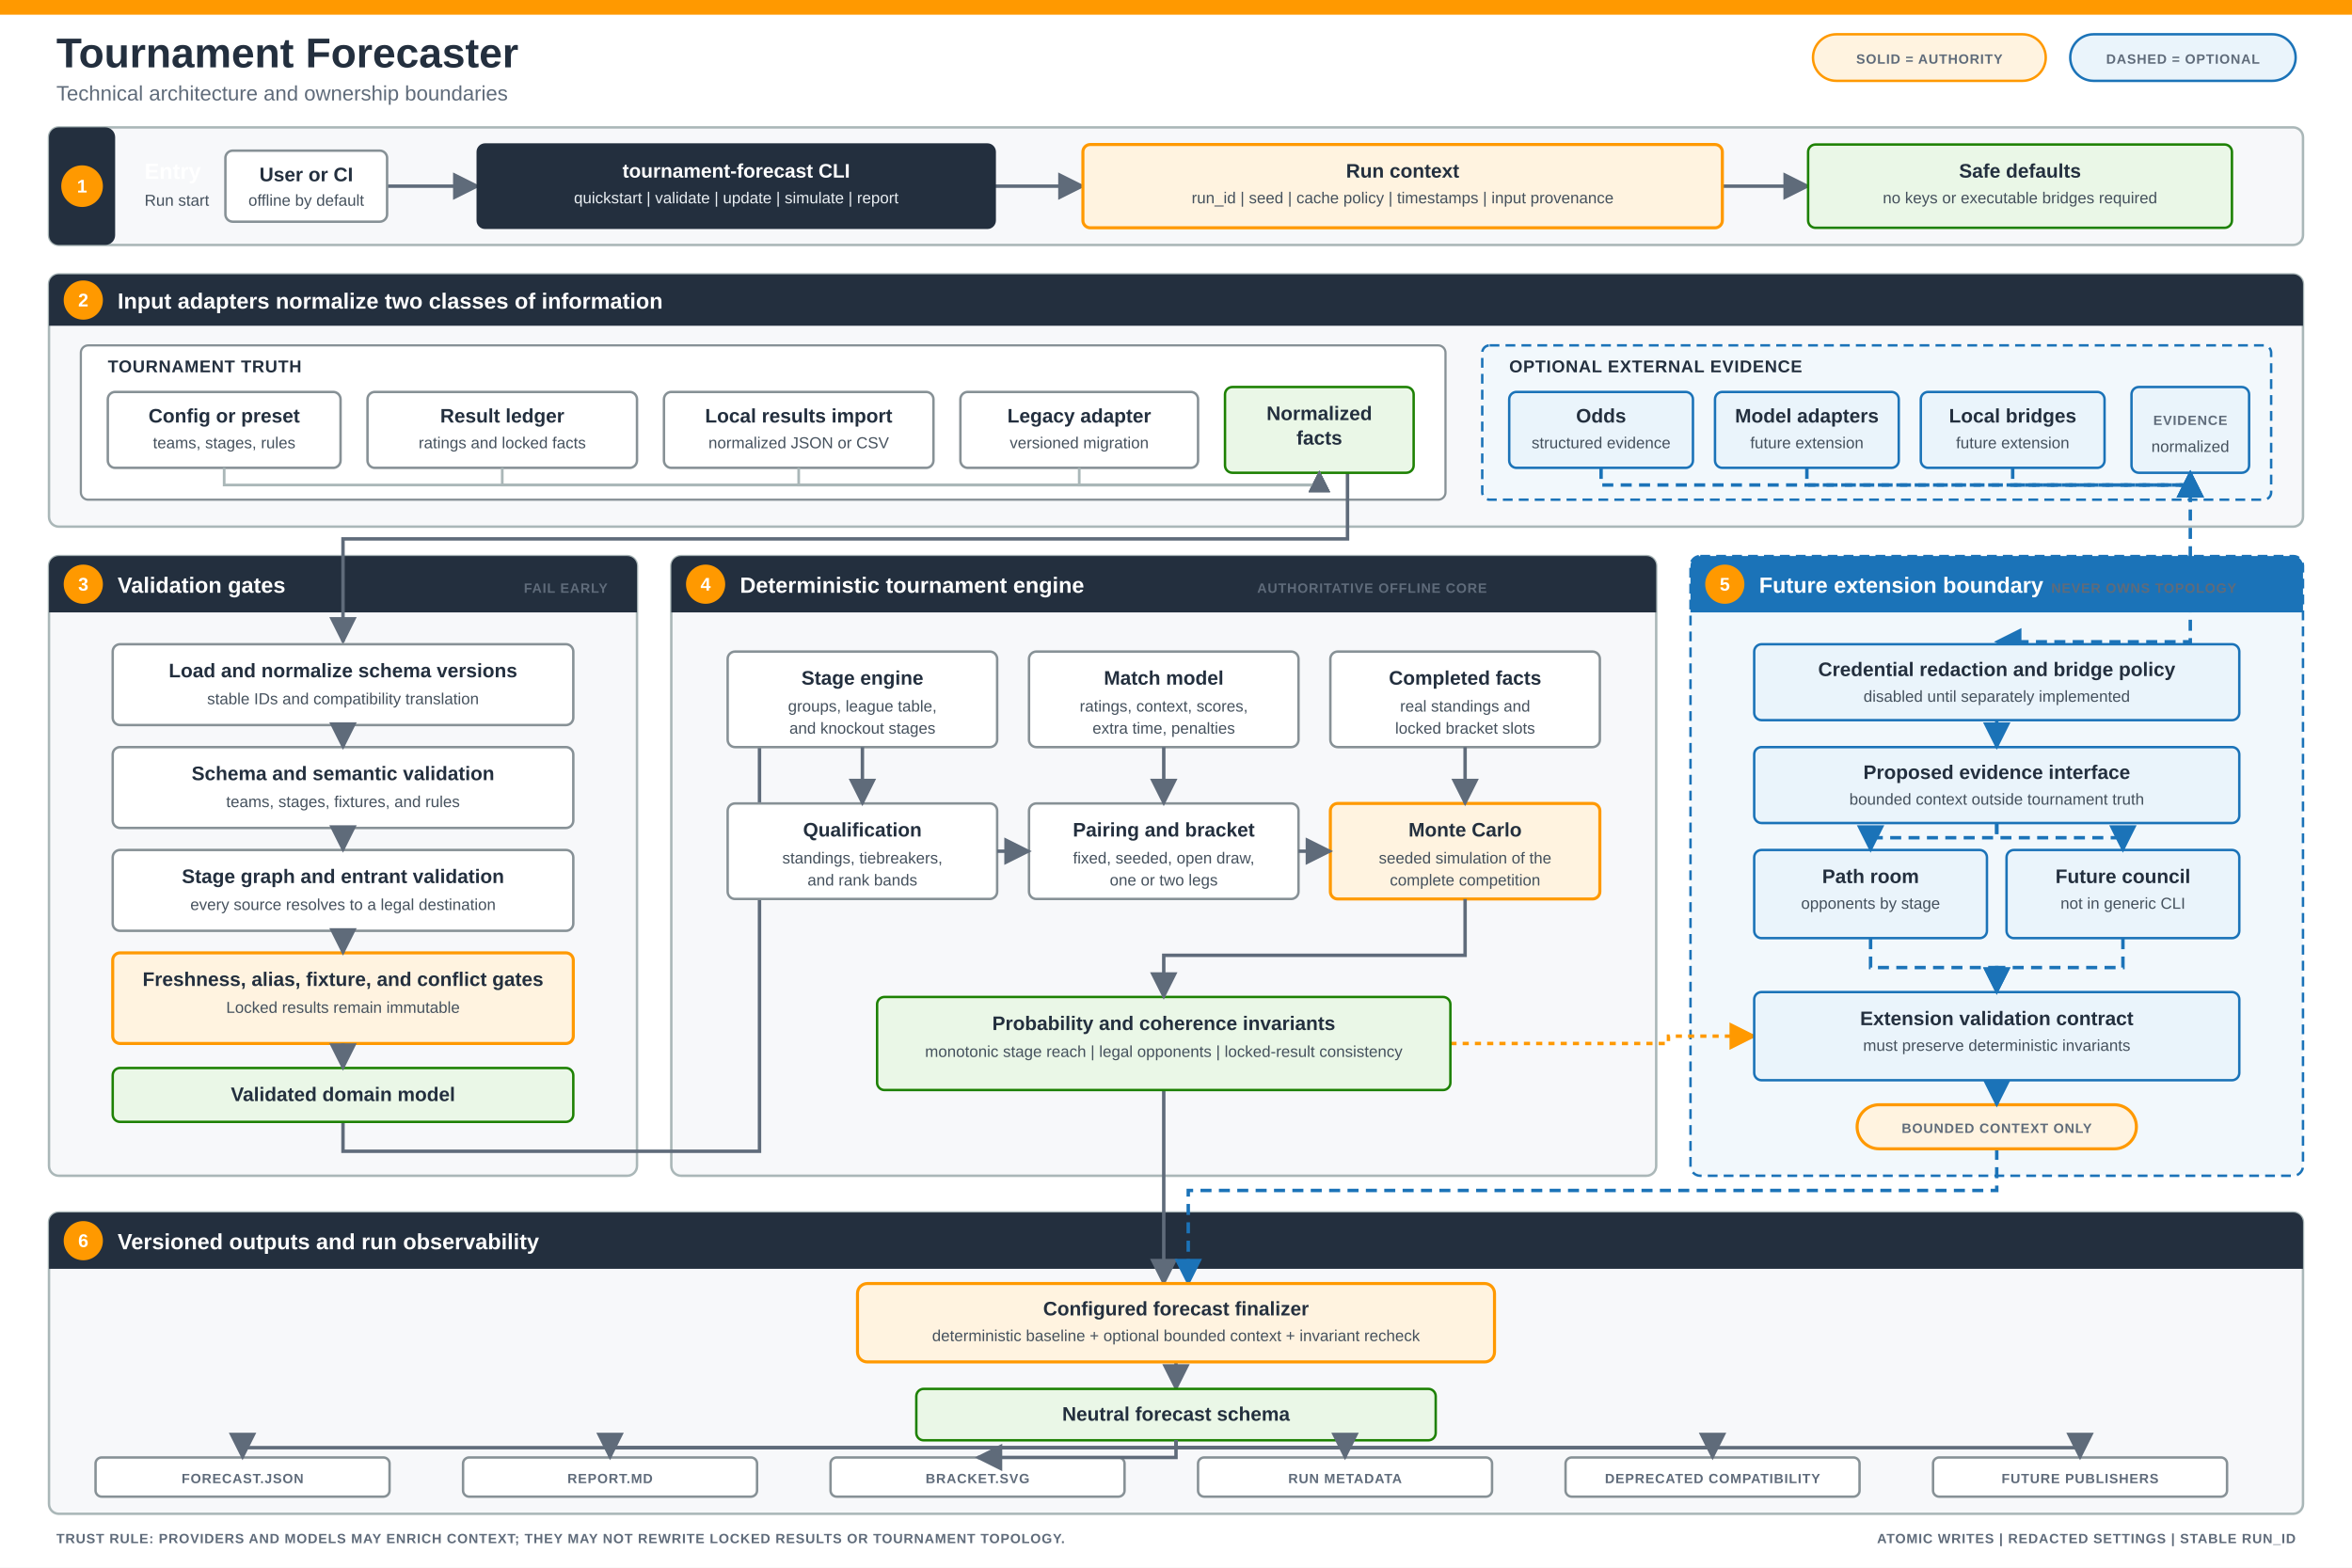
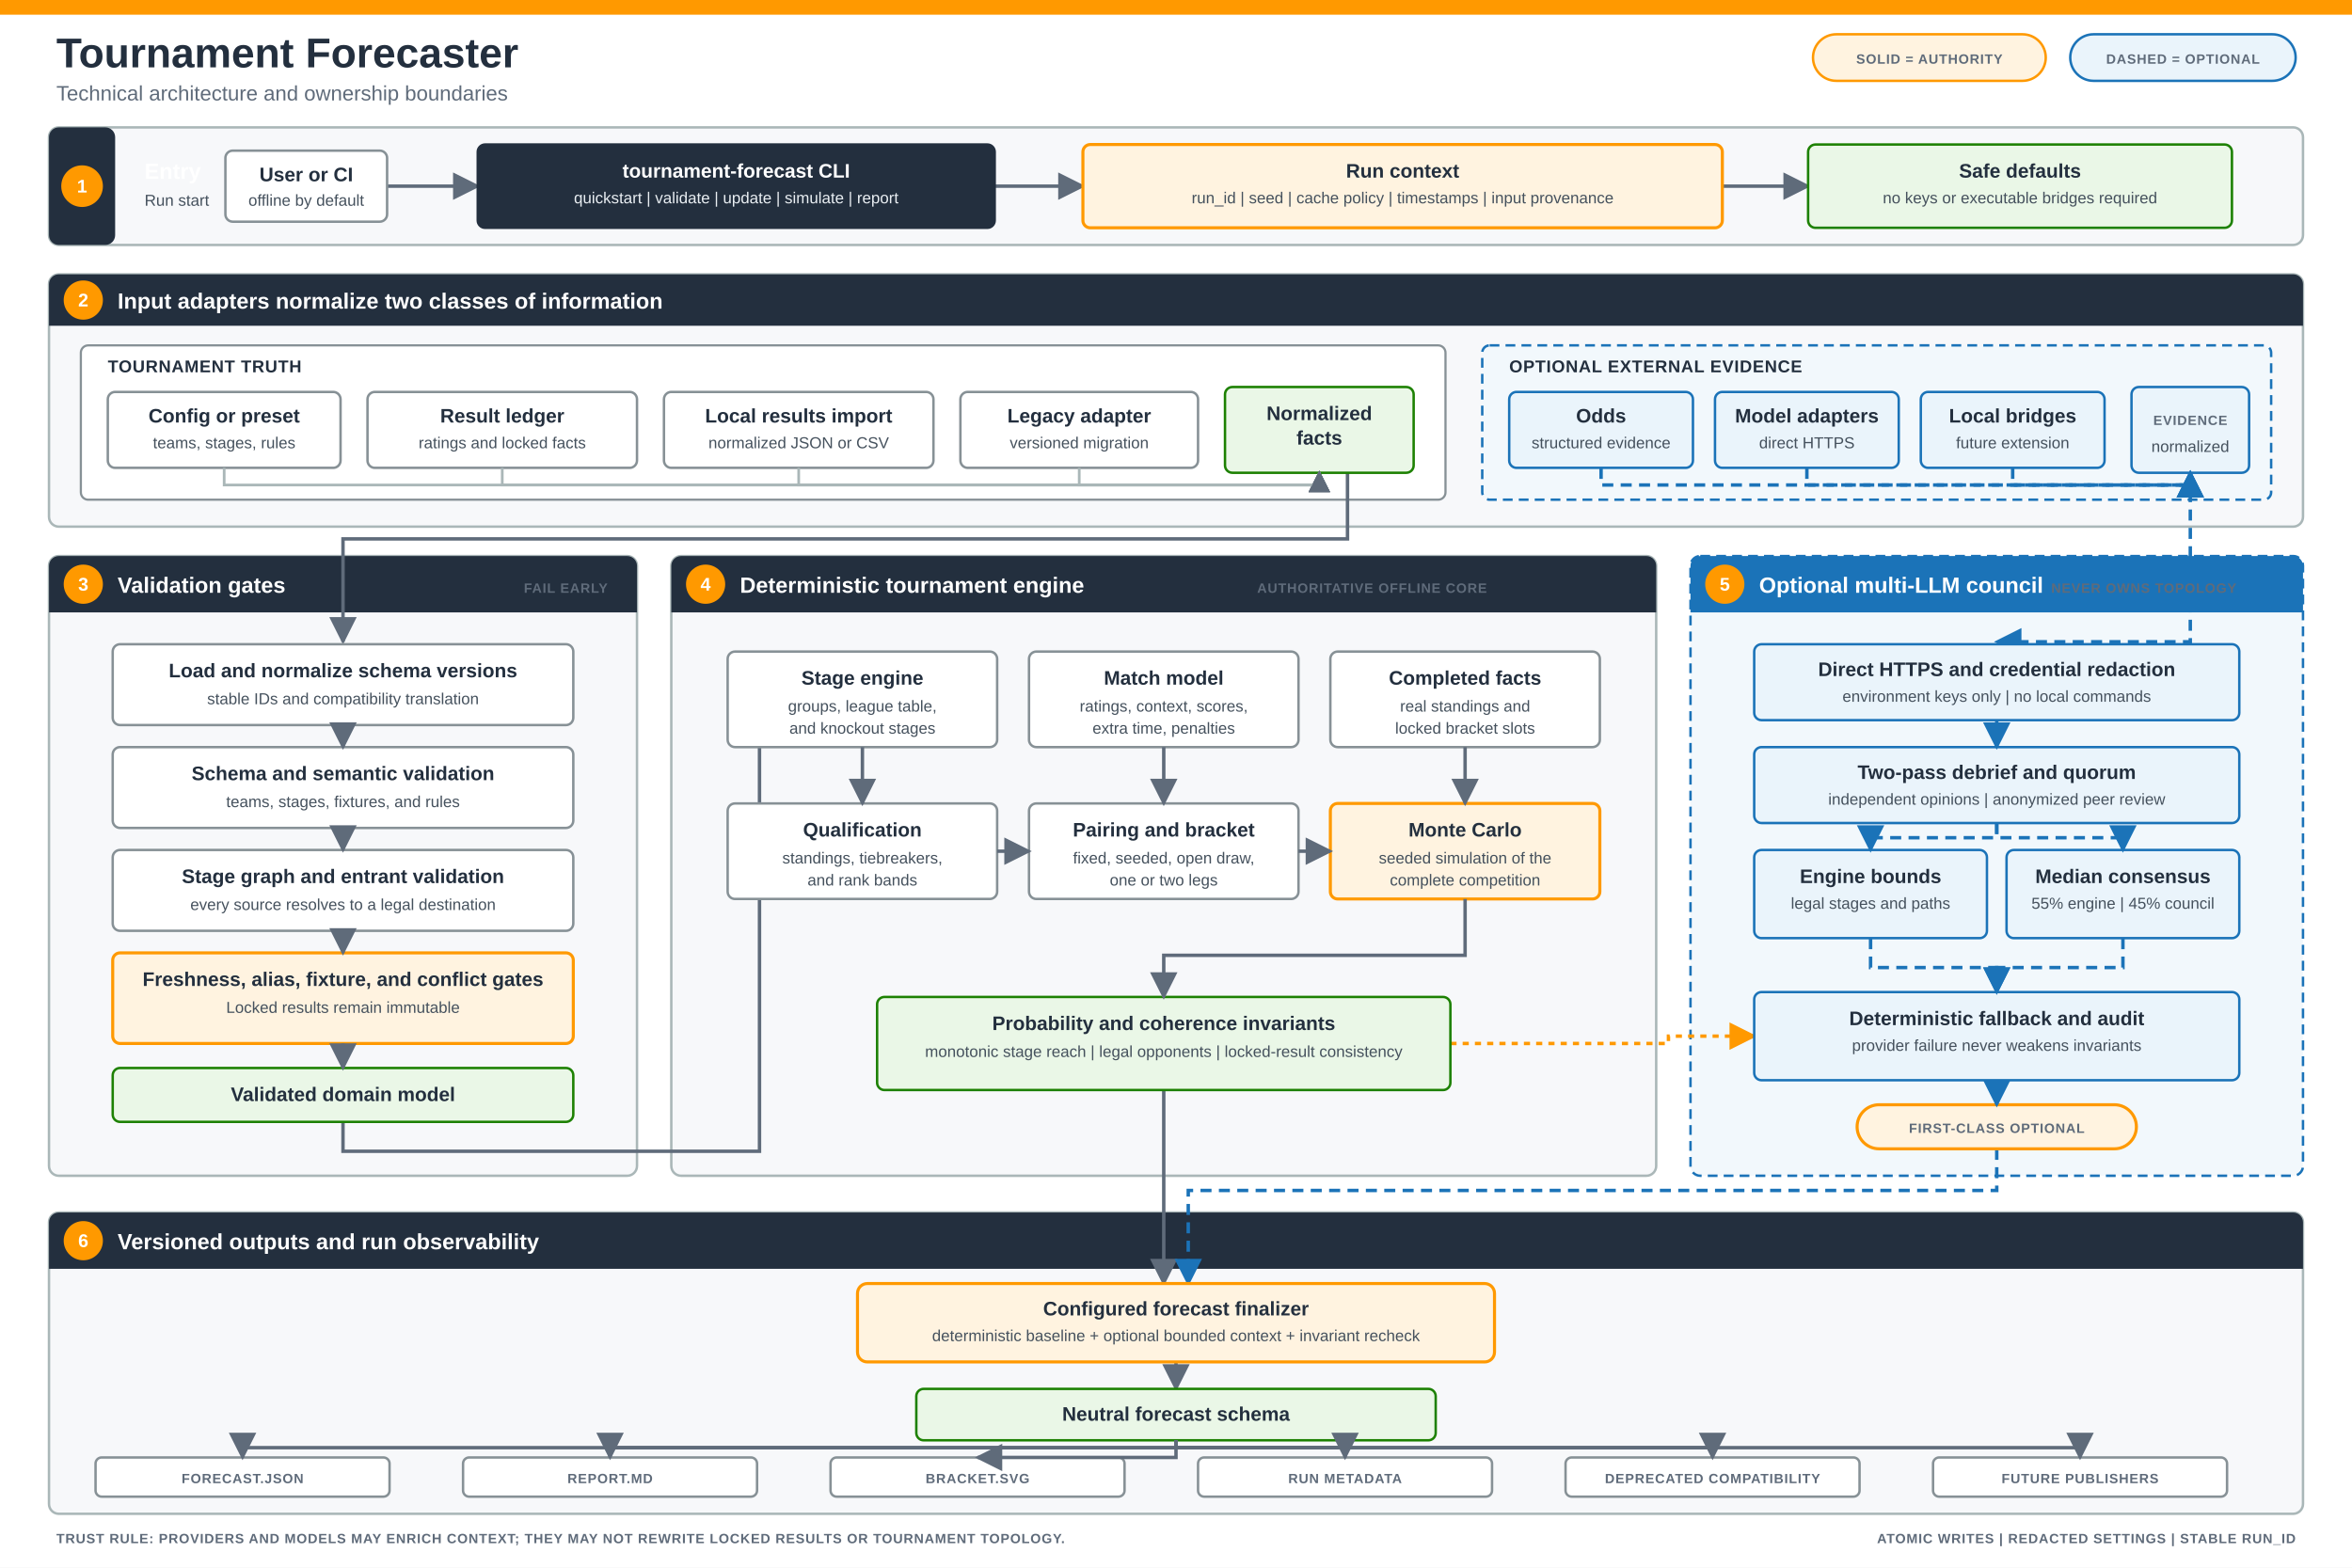
<svg xmlns="http://www.w3.org/2000/svg" width="1920" height="1280" viewBox="0 0 1920 1280" role="img" aria-labelledby="title desc">
  <defs>
    <style>
      .canvas { fill: #ffffff; }
      .zone { fill: #f7f8fa; stroke: #aab7b8; stroke-width: 2; }
      .subzone { fill: #ffffff; stroke: #879196; stroke-width: 1.8; }
      .subzone-blue { fill: #f2f8fc; stroke: #1b73b8; stroke-width: 2; stroke-dasharray: 8 5; }
      .zone-head { fill: #232f3e; }
      .card { fill: #ffffff; stroke: #879196; stroke-width: 2; }
      .card-orange { fill: #fff3e0; stroke: #ff9900; stroke-width: 2.5; }
      .card-blue { fill: #eaf4fb; stroke: #1b73b8; stroke-width: 2; }
      .card-green { fill: #eaf7e7; stroke: #1d8102; stroke-width: 2; }
      .card-navy { fill: #232f3e; stroke: #232f3e; stroke-width: 2; }
      .title { font: 700 34px Arial, Helvetica, sans-serif; fill: #232f3e; }
      .subtitle { font: 400 17px Arial, Helvetica, sans-serif; fill: #5f6b7a; }
      .zone-title { font: 700 18px Arial, Helvetica, sans-serif; fill: #ffffff; }
      .subzone-title { font: 700 14px Arial, Helvetica, sans-serif; fill: #232f3e; letter-spacing: .5px; }
      .card-title { font: 700 16px Arial, Helvetica, sans-serif; fill: #232f3e; }
      .card-title-light { font: 700 16px Arial, Helvetica, sans-serif; fill: #ffffff; }
      .body { font: 400 13px Arial, Helvetica, sans-serif; fill: #45515d; }
      .body-light { font: 400 13px Arial, Helvetica, sans-serif; fill: #e9eef2; }
      .small { font: 700 11px Arial, Helvetica, sans-serif; fill: #5f6b7a; letter-spacing: .6px; }
      .step-text { font: 700 15px Arial, Helvetica, sans-serif; fill: #ffffff; text-anchor: middle; dominant-baseline: central; }
      .flow { fill: none; stroke: #5f6b7a; stroke-width: 2.8; marker-end: url(#arrow); }
      .flow-light { fill: none; stroke: #aab7b8; stroke-width: 2.2; marker-end: url(#arrow); }
      .flow-optional { fill: none; stroke: #1b73b8; stroke-width: 2.8; stroke-dasharray: 9 6; marker-end: url(#arrow-blue); }
      .flow-constraint { fill: none; stroke: #ff9900; stroke-width: 2.8; stroke-dasharray: 5 5; marker-end: url(#arrow-orange); }
      .icon-line { fill: none; stroke: #ffffff; stroke-width: 2.8; stroke-linecap: round; stroke-linejoin: round; }
    </style>
    <marker id="arrow" viewBox="0 0 10 10" refX="9" refY="5" markerWidth="8" markerHeight="8" orient="auto-start-reverse">
      <path d="M0 0 L10 5 L0 10 Z" fill="#5f6b7a" />
    </marker>
    <marker id="arrow-blue" viewBox="0 0 10 10" refX="9" refY="5" markerWidth="8" markerHeight="8" orient="auto-start-reverse">
      <path d="M0 0 L10 5 L0 10 Z" fill="#1b73b8" />
    </marker>
    <marker id="arrow-orange" viewBox="0 0 10 10" refX="9" refY="5" markerWidth="8" markerHeight="8" orient="auto-start-reverse">
      <path d="M0 0 L10 5 L0 10 Z" fill="#ff9900" />
    </marker>
  </defs>
  <rect class="canvas" x="0" y="0" width="1920" height="1280" />
  <rect x="0" y="0" width="1920" height="12" fill="#ff9900" />
  <text class="title" x="46" y="55">Tournament Forecaster</text>
  <text class="subtitle" x="46" y="82">Technical architecture and ownership boundaries</text>
  <rect x="1480" y="28" width="190" height="38" rx="19" fill="#fff3e0" stroke="#ff9900" stroke-width="2" />
  <text class="small" x="1575" y="52" text-anchor="middle" fill="#232f3e">SOLID = AUTHORITY</text>
  <rect x="1690" y="28" width="184" height="38" rx="19" fill="#eaf4fb" stroke="#1b73b8" stroke-width="2" />
  <text class="small" x="1782" y="52" text-anchor="middle" fill="#1b73b8">DASHED = OPTIONAL</text>
  <rect class="zone" x="40" y="104" width="1840" height="96" rx="8" />
  <rect class="zone-head" x="40" y="104" width="54" height="96" rx="8" />
  <rect class="zone" x="40" y="224" width="1840" height="206" rx="8" />
  <path class="zone-head" d="M48 224 H1872 A8 8 0 0 1 1880 232 V266 H40 V232 A8 8 0 0 1 48 224 Z" />
  <rect class="subzone" x="66" y="282" width="1114" height="126" rx="6" />
  <rect class="subzone-blue" x="1210" y="282" width="644" height="126" rx="6" />
  <rect class="zone" x="40" y="454" width="480" height="506" rx="8" />
  <path class="zone-head" d="M48 454 H512 A8 8 0 0 1 520 462 V500 H40 V462 A8 8 0 0 1 48 454 Z" />
  <rect class="zone" x="548" y="454" width="804" height="506" rx="8" />
  <path class="zone-head" d="M556 454 H1344 A8 8 0 0 1 1352 462 V500 H548 V462 A8 8 0 0 1 556 454 Z" />
  <rect class="subzone-blue" x="1380" y="454" width="500" height="506" rx="8" />
  <path d="M1388 454 H1872 A8 8 0 0 1 1880 462 V500 H1380 V462 A8 8 0 0 1 1388 454 Z" fill="#1b73b8" />
  <rect class="zone" x="40" y="990" width="1840" height="246" rx="8" />
  <path class="zone-head" d="M48 990 H1872 A8 8 0 0 1 1880 998 V1036 H40 V998 A8 8 0 0 1 48 990 Z" />
  <path class="flow" d="M316 152 H390" />
  <path class="flow" d="M812 152 H884" />
  <path class="flow" d="M1406 152 H1476" />
  <path class="flow" d="M1100 380 V440 H280 V524" />
  <path class="flow-optional" d="M1788 386 V524 H1630" />
  <path class="flow" d="M280 916 V940 H620 V540" />
  <path class="flow" d="M950 890 V972 H950 V1048" />
  <path class="flow-optional" d="M1630 938 V972 H970 V1048" />
  <path class="flow-constraint" d="M1184 852 H1362 V846 H1432" />
  <path class="flow" d="M960 1112 V1134" />
  <circle cx="67" cy="152" r="17" fill="#ff9900" />
  <text class="step-text" x="67" y="152">1</text>
  <text class="zone-title" x="118" y="146" fill="#232f3e">Entry</text>
  <text class="body" x="118" y="168">Run start</text>
  <rect class="card" x="184" y="123" width="132" height="58" rx="6" />
  <text class="card-title" x="250" y="148" text-anchor="middle">User or CI</text>
  <text class="body" x="250" y="168" text-anchor="middle">offline by default</text>
  <rect class="card-navy" x="390" y="118" width="422" height="68" rx="6" />
  <text class="card-title-light" x="601" y="145" text-anchor="middle">tournament-forecast CLI</text>
  <text class="body-light" x="601" y="166" text-anchor="middle">quickstart | validate | update | simulate | report</text>
  <rect class="card-orange" x="884" y="118" width="522" height="68" rx="6" />
  <text class="card-title" x="1145" y="145" text-anchor="middle">Run context</text>
  <text class="body" x="1145" y="166" text-anchor="middle">run_id | seed | cache policy | timestamps | input provenance</text>
  <rect class="card-green" x="1476" y="118" width="346" height="68" rx="6" />
  <text class="card-title" x="1649" y="145" text-anchor="middle">Safe defaults</text>
  <text class="body" x="1649" y="166" text-anchor="middle">no keys or executable bridges required</text>
  <circle cx="68" cy="245" r="16" fill="#ff9900" />
  <text class="step-text" x="68" y="245">2</text>
  <text class="zone-title" x="96" y="252">Input adapters normalize two classes of information</text>
  <text class="subzone-title" x="88" y="304">TOURNAMENT TRUTH</text>
  <text class="subzone-title" x="1232" y="304" fill="#1b73b8">OPTIONAL EXTERNAL EVIDENCE</text>
  <rect class="card" x="88" y="320" width="190" height="62" rx="6" />
  <text class="card-title" x="183" y="345" text-anchor="middle">Config or preset</text>
  <text class="body" x="183" y="366" text-anchor="middle">teams, stages, rules</text>
  <rect class="card" x="300" y="320" width="220" height="62" rx="6" />
  <text class="card-title" x="410" y="345" text-anchor="middle">Result ledger</text>
  <text class="body" x="410" y="366" text-anchor="middle">ratings and locked facts</text>
  <rect class="card" x="542" y="320" width="220" height="62" rx="6" />
  <text class="card-title" x="652" y="345" text-anchor="middle">Local results import</text>
  <text class="body" x="652" y="366" text-anchor="middle">normalized JSON or CSV</text>
  <rect class="card" x="784" y="320" width="194" height="62" rx="6" />
  <text class="card-title" x="881" y="345" text-anchor="middle">Legacy adapter</text>
  <text class="body" x="881" y="366" text-anchor="middle">versioned migration</text>
  <rect class="card-green" x="1000" y="316" width="154" height="70" rx="6" />
  <text class="card-title" x="1077" y="343" text-anchor="middle">Normalized</text>
  <text class="card-title" x="1077" y="363" text-anchor="middle">facts</text>
  <path class="flow-light" d="M183 382 V396 H1077 V386" />
  <path class="flow-light" d="M410 382 V396 H1077 V386" />
  <path class="flow-light" d="M652 382 V396 H1077 V386" />
  <path class="flow-light" d="M881 382 V396 H1077 V386" />
  <rect class="card-blue" x="1232" y="320" width="150" height="62" rx="6" />
  <text class="card-title" x="1307" y="345" text-anchor="middle">Odds</text>
  <text class="body" x="1307" y="366" text-anchor="middle">structured evidence</text>
  <rect class="card-blue" x="1400" y="320" width="150" height="62" rx="6" />
  <text class="card-title" x="1475" y="345" text-anchor="middle">Model adapters</text>
-   <text class="body" x="1475" y="366" text-anchor="middle">future extension</text>
+   <text class="body" x="1475" y="366" text-anchor="middle">direct HTTPS</text>
  <rect class="card-blue" x="1568" y="320" width="150" height="62" rx="6" />
  <text class="card-title" x="1643" y="345" text-anchor="middle">Local bridges</text>
  <text class="body" x="1643" y="366" text-anchor="middle">future extension</text>
  <rect class="card-blue" x="1740" y="316" width="96" height="70" rx="6" />
  <text class="small" x="1788" y="347" text-anchor="middle" fill="#1b73b8">EVIDENCE</text>
  <text class="body" x="1788" y="369" text-anchor="middle">normalized</text>
  <path class="flow-optional" d="M1307 382 V396 H1788 V386" />
  <path class="flow-optional" d="M1475 382 V396 H1788 V386" />
  <path class="flow-optional" d="M1643 382 V396 H1788 V386" />
  <circle cx="68" cy="477" r="16" fill="#ff9900" />
  <text class="step-text" x="68" y="477">3</text>
  <text class="zone-title" x="96" y="484">Validation gates</text>
  <text class="small" x="496" y="484" text-anchor="end" fill="#ffffff">FAIL EARLY</text>
  <rect class="card" x="92" y="526" width="376" height="66" rx="6" />
  <text class="card-title" x="280" y="553" text-anchor="middle">Load and normalize schema versions</text>
  <text class="body" x="280" y="575" text-anchor="middle">stable IDs and compatibility translation</text>
  <rect class="card" x="92" y="610" width="376" height="66" rx="6" />
  <text class="card-title" x="280" y="637" text-anchor="middle">Schema and semantic validation</text>
  <text class="body" x="280" y="659" text-anchor="middle">teams, stages, fixtures, and rules</text>
  <rect class="card" x="92" y="694" width="376" height="66" rx="6" />
  <text class="card-title" x="280" y="721" text-anchor="middle">Stage graph and entrant validation</text>
  <text class="body" x="280" y="743" text-anchor="middle">every source resolves to a legal destination</text>
  <rect class="card-orange" x="92" y="778" width="376" height="74" rx="6" />
  <text class="card-title" x="280" y="805" text-anchor="middle">Freshness, alias, fixture, and conflict gates</text>
  <text class="body" x="280" y="827" text-anchor="middle">Locked results remain immutable</text>
  <rect class="card-green" x="92" y="872" width="376" height="44" rx="6" />
  <text class="card-title" x="280" y="899" text-anchor="middle">Validated domain model</text>
  <path class="flow" d="M280 592 V610" />
  <path class="flow" d="M280 676 V694" />
  <path class="flow" d="M280 760 V778" />
  <path class="flow" d="M280 852 V872" />
  <circle cx="576" cy="477" r="16" fill="#ff9900" />
  <text class="step-text" x="576" y="477">4</text>
  <text class="zone-title" x="604" y="484">Deterministic tournament engine</text>
  <text class="small" x="1120" y="484" text-anchor="middle" fill="#ffffff">AUTHORITATIVE OFFLINE CORE</text>
  <rect class="card" x="594" y="532" width="220" height="78" rx="6" />
  <text class="card-title" x="704" y="559" text-anchor="middle">Stage engine</text>
  <text class="body" x="704" y="581" text-anchor="middle">groups, league table,</text>
  <text class="body" x="704" y="599" text-anchor="middle">and knockout stages</text>
  <rect class="card" x="840" y="532" width="220" height="78" rx="6" />
  <text class="card-title" x="950" y="559" text-anchor="middle">Match model</text>
  <text class="body" x="950" y="581" text-anchor="middle">ratings, context, scores,</text>
  <text class="body" x="950" y="599" text-anchor="middle">extra time, penalties</text>
  <rect class="card" x="1086" y="532" width="220" height="78" rx="6" />
  <text class="card-title" x="1196" y="559" text-anchor="middle">Completed facts</text>
  <text class="body" x="1196" y="581" text-anchor="middle">real standings and</text>
  <text class="body" x="1196" y="599" text-anchor="middle">locked bracket slots</text>
  <rect class="card" x="594" y="656" width="220" height="78" rx="6" />
  <text class="card-title" x="704" y="683" text-anchor="middle">Qualification</text>
  <text class="body" x="704" y="705" text-anchor="middle">standings, tiebreakers,</text>
  <text class="body" x="704" y="723" text-anchor="middle">and rank bands</text>
  <rect class="card" x="840" y="656" width="220" height="78" rx="6" />
  <text class="card-title" x="950" y="683" text-anchor="middle">Pairing and bracket</text>
  <text class="body" x="950" y="705" text-anchor="middle">fixed, seeded, open draw,</text>
  <text class="body" x="950" y="723" text-anchor="middle">one or two legs</text>
  <rect class="card-orange" x="1086" y="656" width="220" height="78" rx="6" />
  <text class="card-title" x="1196" y="683" text-anchor="middle">Monte Carlo</text>
  <text class="body" x="1196" y="705" text-anchor="middle">seeded simulation of the</text>
  <text class="body" x="1196" y="723" text-anchor="middle">complete competition</text>
  <rect class="card-green" x="716" y="814" width="468" height="76" rx="6" />
  <text class="card-title" x="950" y="841" text-anchor="middle">Probability and coherence invariants</text>
  <text class="body" x="950" y="863" text-anchor="middle">monotonic stage reach | legal opponents | locked-result consistency</text>
  <path class="flow" d="M704 610 V656" />
  <path class="flow" d="M814 695 H840" />
  <path class="flow" d="M1060 695 H1086" />
  <path class="flow" d="M1196 610 V656" />
  <path class="flow" d="M950 610 V656" />
  <path class="flow" d="M1196 734 V780 H950 V814" />
  <circle cx="1408" cy="477" r="16" fill="#ff9900" />
  <text class="step-text" x="1408" y="477">5</text>
-   <text class="zone-title" x="1436" y="484">Future extension boundary</text>
+   <text class="zone-title" x="1436" y="484">Optional multi-LLM council</text>
  <text class="small" x="1750" y="484" text-anchor="middle" fill="#ffffff">NEVER OWNS TOPOLOGY</text>
  <rect class="card-blue" x="1432" y="526" width="396" height="62" rx="6" />
-   <text class="card-title" x="1630" y="552" text-anchor="middle">Credential redaction and bridge policy</text>
-   <text class="body" x="1630" y="573" text-anchor="middle">disabled until separately implemented</text>
+   <text class="card-title" x="1630" y="552" text-anchor="middle">Direct HTTPS and credential redaction</text>
+   <text class="body" x="1630" y="573" text-anchor="middle">environment keys only | no local commands</text>
  <rect class="card-blue" x="1432" y="610" width="396" height="62" rx="6" />
-   <text class="card-title" x="1630" y="636" text-anchor="middle">Proposed evidence interface</text>
-   <text class="body" x="1630" y="657" text-anchor="middle">bounded context outside tournament truth</text>
+   <text class="card-title" x="1630" y="636" text-anchor="middle">Two-pass debrief and quorum</text>
+   <text class="body" x="1630" y="657" text-anchor="middle">independent opinions | anonymized peer review</text>
  <rect class="card-blue" x="1432" y="694" width="190" height="72" rx="6" />
-   <text class="card-title" x="1527" y="721" text-anchor="middle">Path room</text>
-   <text class="body" x="1527" y="742" text-anchor="middle">opponents by stage</text>
+   <text class="card-title" x="1527" y="721" text-anchor="middle">Engine bounds</text>
+   <text class="body" x="1527" y="742" text-anchor="middle">legal stages and paths</text>
  <rect class="card-blue" x="1638" y="694" width="190" height="72" rx="6" />
-   <text class="card-title" x="1733" y="721" text-anchor="middle">Future council</text>
-   <text class="body" x="1733" y="742" text-anchor="middle">not in generic CLI</text>
+   <text class="card-title" x="1733" y="721" text-anchor="middle">Median consensus</text>
+   <text class="body" x="1733" y="742" text-anchor="middle">55% engine | 45% council</text>
  <rect class="card-blue" x="1432" y="810" width="396" height="72" rx="6" />
-   <text class="card-title" x="1630" y="837" text-anchor="middle">Extension validation contract</text>
-   <text class="body" x="1630" y="858" text-anchor="middle">must preserve deterministic invariants</text>
+   <text class="card-title" x="1630" y="837" text-anchor="middle">Deterministic fallback and audit</text>
+   <text class="body" x="1630" y="858" text-anchor="middle">provider failure never weakens invariants</text>
  <rect class="card-orange" x="1516" y="902" width="228" height="36" rx="18" />
-   <text class="small" x="1630" y="925" text-anchor="middle" fill="#232f3e">BOUNDED CONTEXT ONLY</text>
+   <text class="small" x="1630" y="925" text-anchor="middle" fill="#232f3e">FIRST-CLASS OPTIONAL</text>
  <path class="flow-optional" d="M1630 588 V610" />
  <path class="flow-optional" d="M1630 672 V684 H1527 V694" />
  <path class="flow-optional" d="M1630 672 V684 H1733 V694" />
  <path class="flow-optional" d="M1527 766 V790 H1630 V810" />
  <path class="flow-optional" d="M1733 766 V790 H1630 V810" />
  <path class="flow-optional" d="M1630 882 V902" />
  <circle cx="68" cy="1013" r="16" fill="#ff9900" />
  <text class="step-text" x="68" y="1013">6</text>
  <text class="zone-title" x="96" y="1020">Versioned outputs and run observability</text>
  <rect class="card-orange" x="700" y="1048" width="520" height="64" rx="8" />
  <text class="card-title" x="960" y="1074" text-anchor="middle">Configured forecast finalizer</text>
  <text class="body" x="960" y="1095" text-anchor="middle">deterministic baseline + optional bounded context + invariant recheck</text>
  <rect class="card-green" x="748" y="1134" width="424" height="42" rx="6" />
  <text class="card-title" x="960" y="1160" text-anchor="middle">Neutral forecast schema</text>
  <rect class="card" x="78" y="1190" width="240" height="32" rx="5" />
  <text class="small" x="198" y="1211" text-anchor="middle">FORECAST.JSON</text>
  <rect class="card" x="378" y="1190" width="240" height="32" rx="5" />
  <text class="small" x="498" y="1211" text-anchor="middle">REPORT.MD</text>
  <rect class="card" x="678" y="1190" width="240" height="32" rx="5" />
  <text class="small" x="798" y="1211" text-anchor="middle">BRACKET.SVG</text>
  <rect class="card" x="978" y="1190" width="240" height="32" rx="5" />
  <text class="small" x="1098" y="1211" text-anchor="middle">RUN METADATA</text>
  <rect class="card" x="1278" y="1190" width="240" height="32" rx="5" />
  <text class="small" x="1398" y="1211" text-anchor="middle">DEPRECATED COMPATIBILITY</text>
  <rect class="card" x="1578" y="1190" width="240" height="32" rx="5" />
  <text class="small" x="1698" y="1211" text-anchor="middle">FUTURE PUBLISHERS</text>
  <path class="flow" d="M960 1176 V1182 H198 V1190" />
  <path class="flow" d="M960 1176 V1182 H498 V1190" />
  <path class="flow" d="M960 1176 V1190 H798" />
  <path class="flow" d="M960 1176 V1182 H1098 V1190" />
  <path class="flow" d="M960 1176 V1182 H1398 V1190" />
  <path class="flow" d="M960 1176 V1182 H1698 V1190" />
  <text class="small" x="46" y="1260">TRUST RULE: PROVIDERS AND MODELS MAY ENRICH CONTEXT; THEY MAY NOT REWRITE LOCKED RESULTS OR TOURNAMENT TOPOLOGY.</text>
  <text class="small" x="1874" y="1260" text-anchor="end">ATOMIC WRITES | REDACTED SETTINGS | STABLE RUN_ID</text>
</svg>
